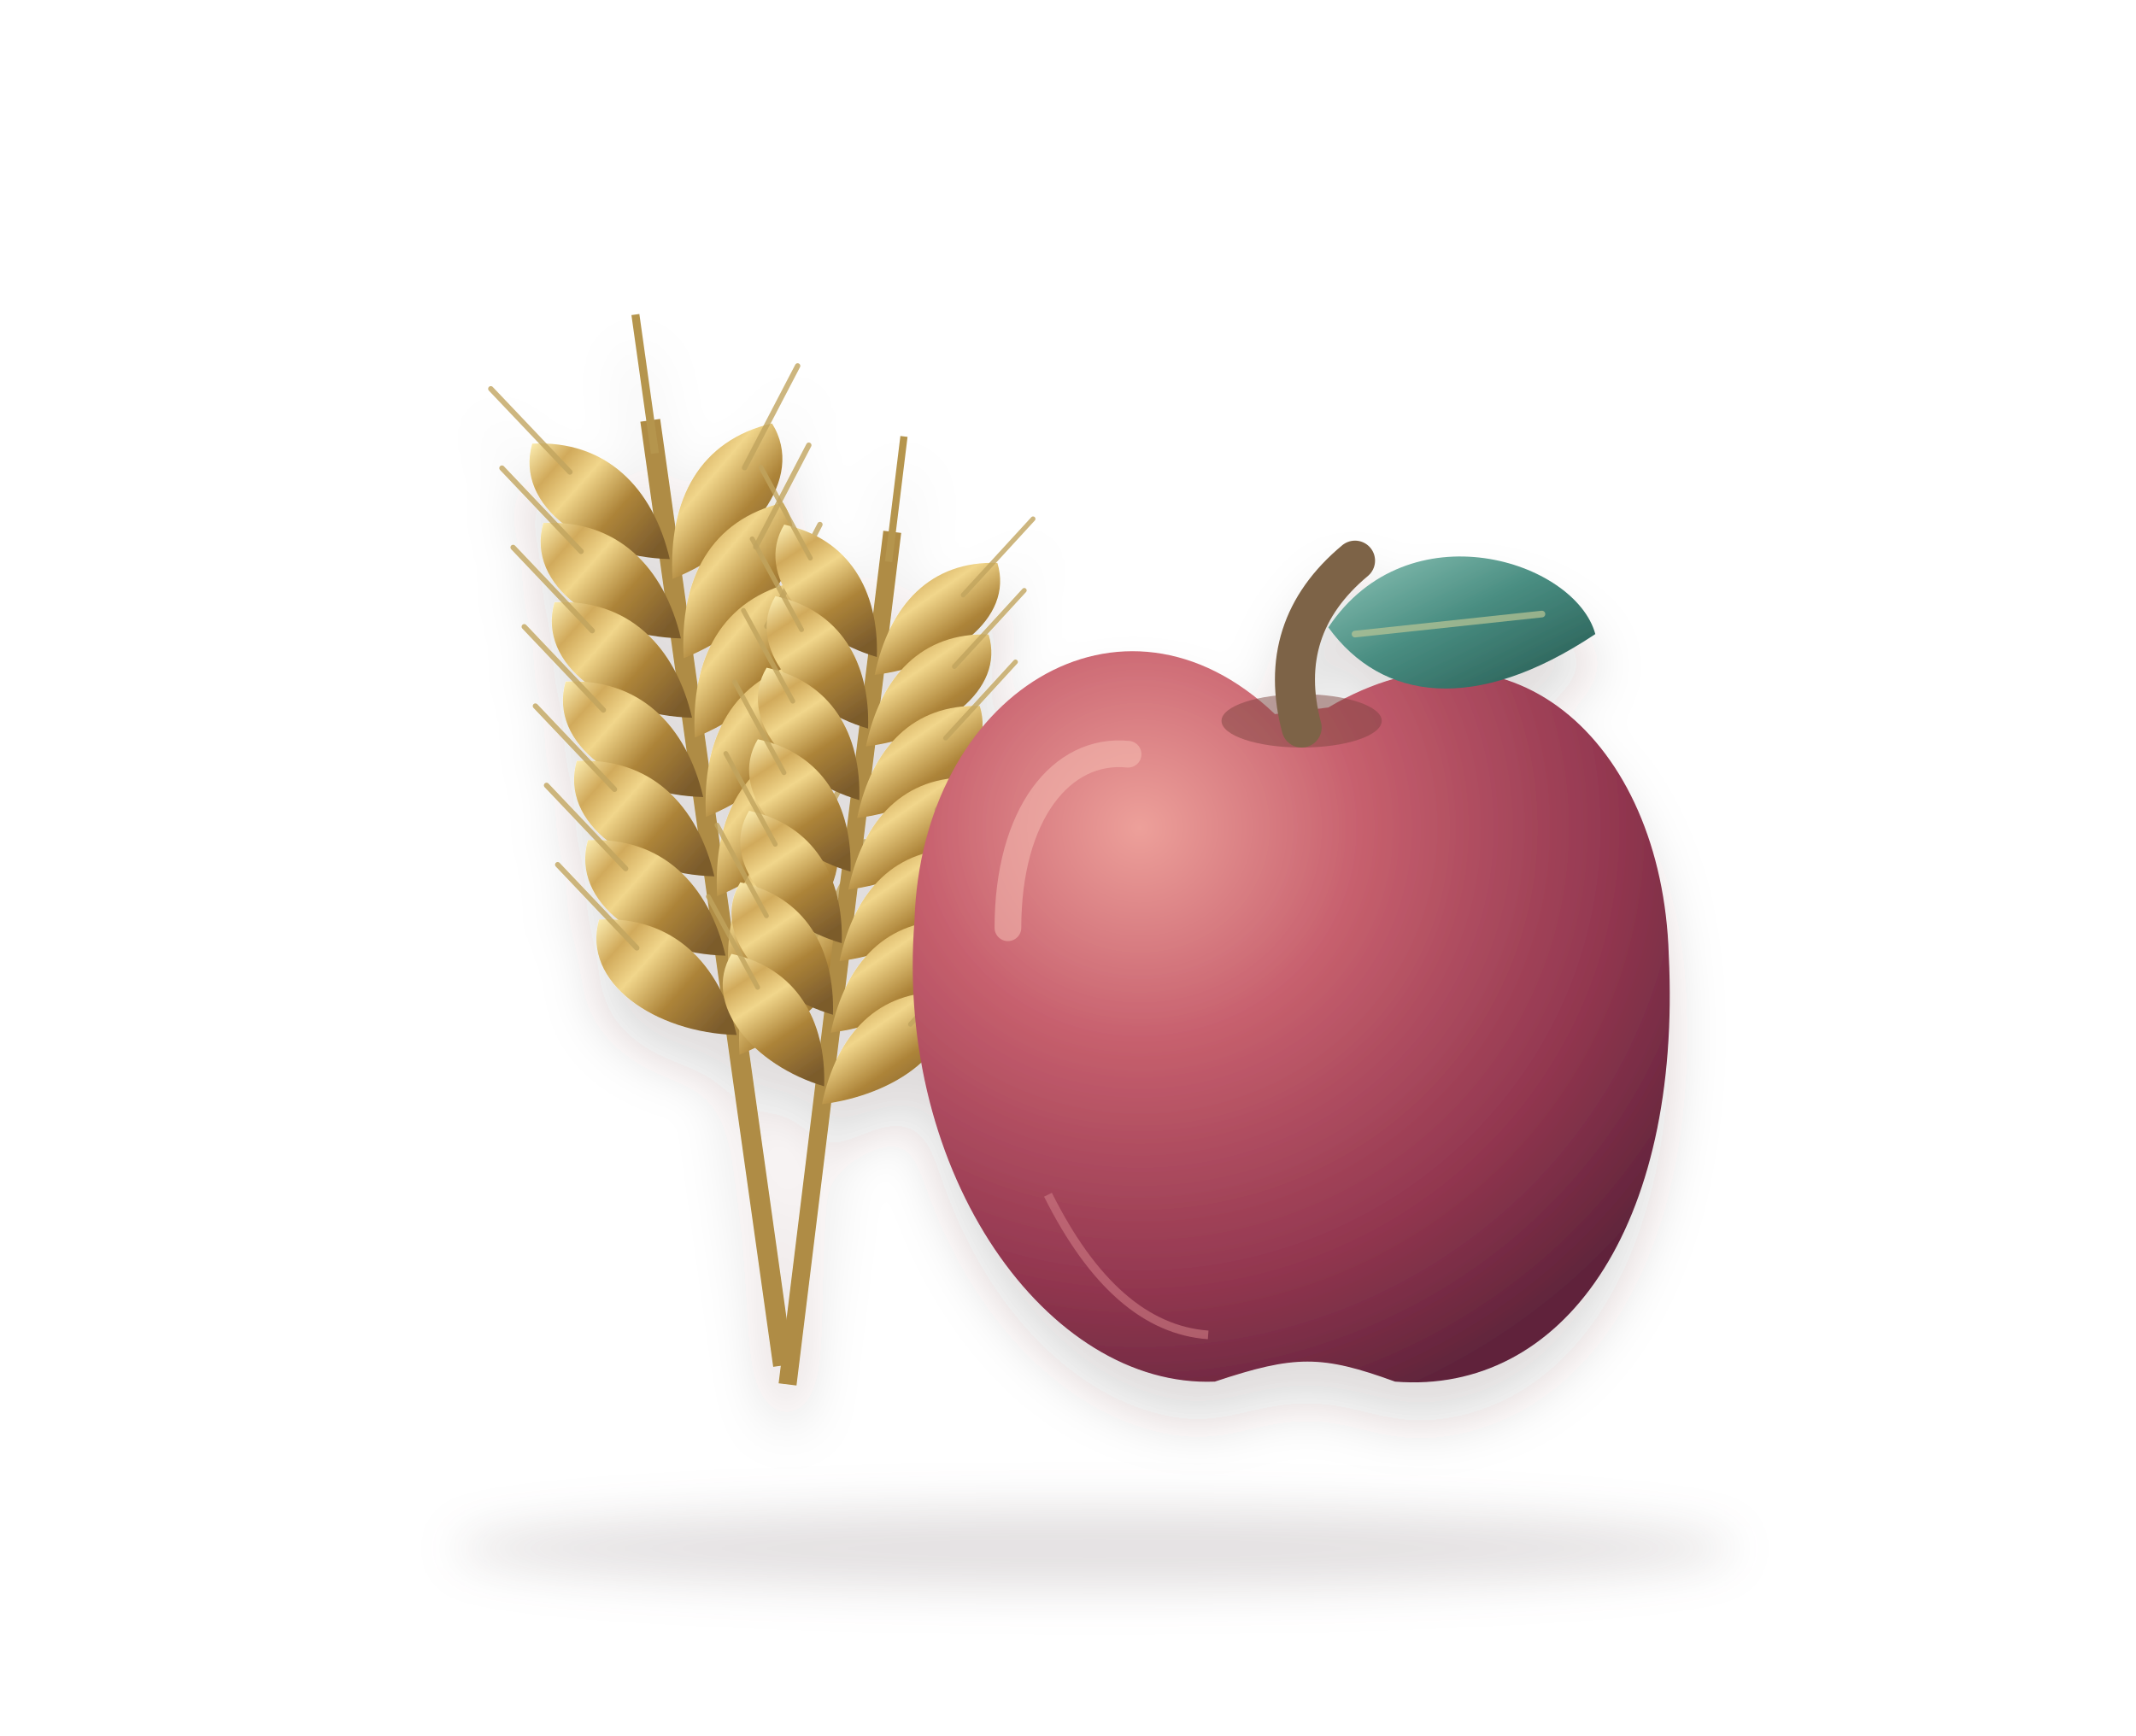
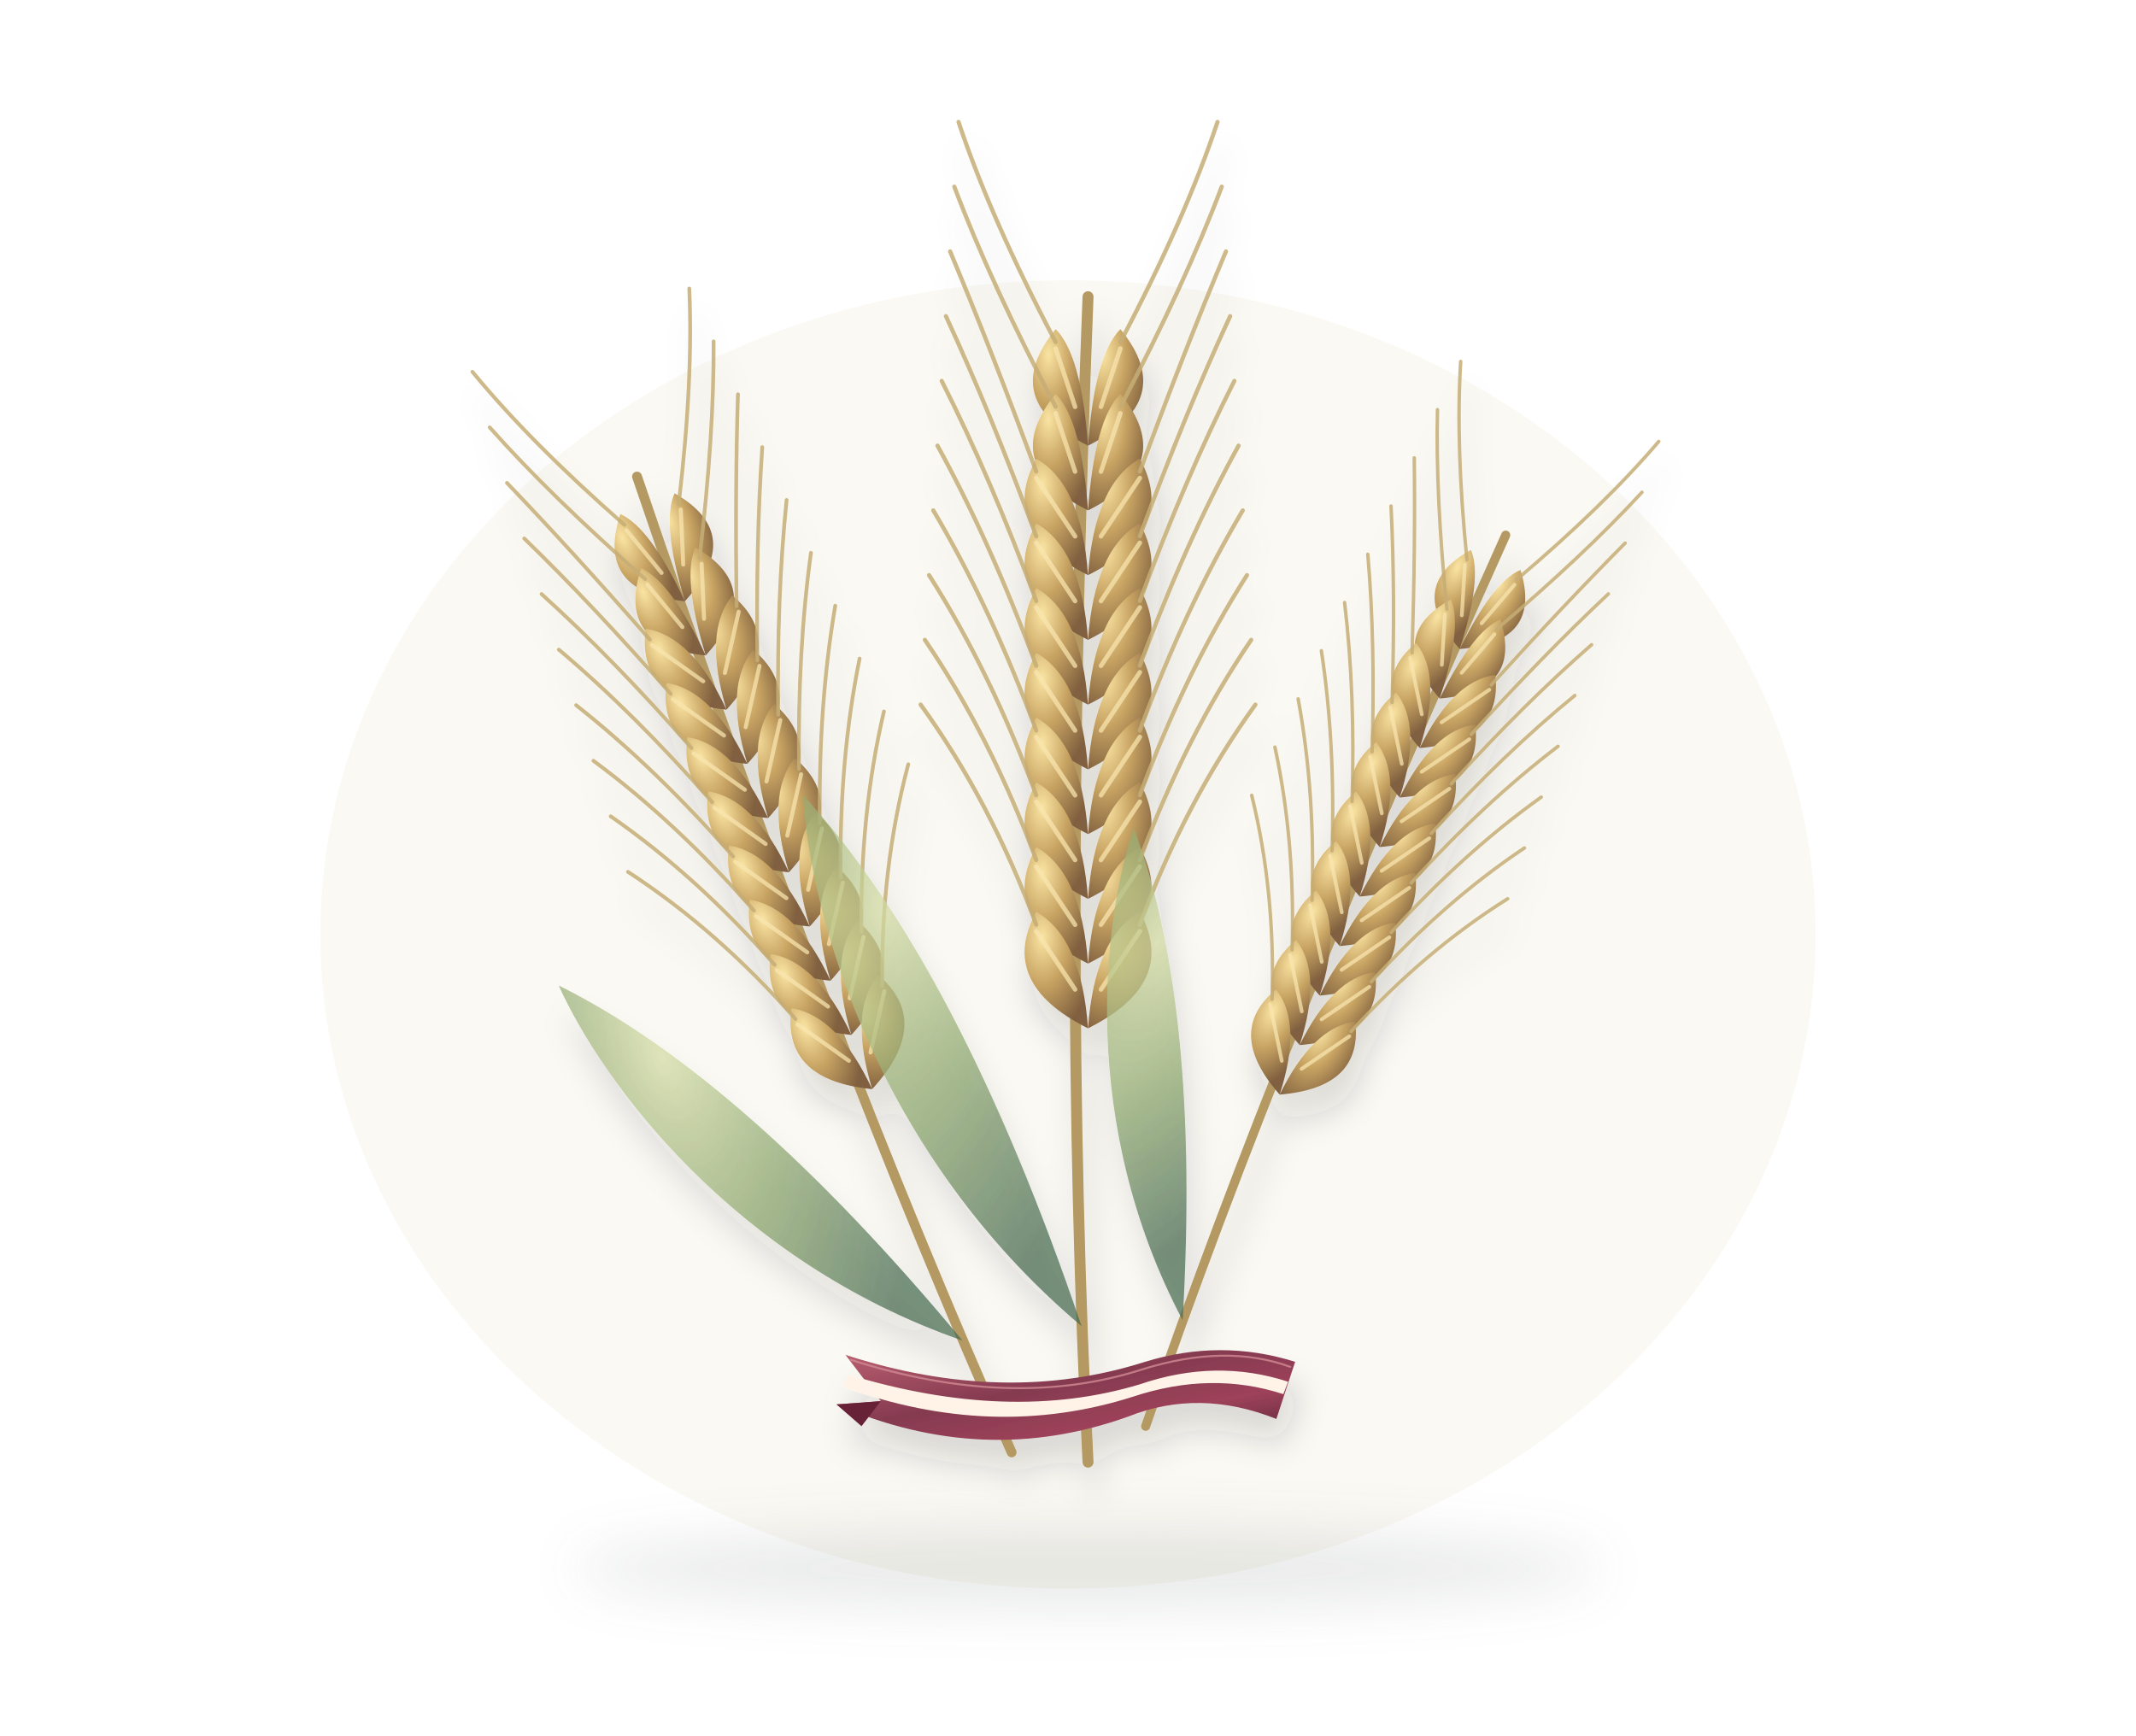
<svg xmlns="http://www.w3.org/2000/svg" viewBox="0 0 320 260" role="img" aria-labelledby="kv-month-8-title kv-month-8-description">
  <defs>
    <linearGradient id="kv-month-8-paper" x1="0" y1="0" x2=".85" y2="1">
      <stop stop-color="#fffaf0" />
      <stop offset=".57" stop-color="#eee5d4" />
      <stop offset="1" stop-color="#b7ae9c" />
    </linearGradient>
    <linearGradient id="kv-month-8-wine" x1="0" y1="0" x2=".95" y2="1">
      <stop stop-color="#bf6a83" />
      <stop offset=".4" stop-color="#973f5a" />
      <stop offset="1" stop-color="#5d2036" />
    </linearGradient>
    <linearGradient id="kv-month-8-teal" x1="0" y1="0" x2="1" y2="1">
      <stop stop-color="#8ec5b8" />
      <stop offset=".48" stop-color="#488c80" />
      <stop offset="1" stop-color="#24574f" />
    </linearGradient>
    <linearGradient id="kv-month-8-gold" x1="0" y1="0" x2=".8" y2="1">
      <stop stop-color="#fff2b7" />
      <stop offset=".22" stop-color="#d1aa5b" />
      <stop offset=".4" stop-color="#f1d68b" />
      <stop offset=".67" stop-color="#ad8439" />
      <stop offset="1" stop-color="#7b5b2c" />
    </linearGradient>
    <linearGradient id="kv-month-8-metal" x1="0" y1="0" x2="1" y2=".9">
      <stop stop-color="#fafdfb" />
      <stop offset=".2" stop-color="#c6d0d0" />
      <stop offset=".43" stop-color="#fbfcf3" />
      <stop offset=".6" stop-color="#9cabae" />
      <stop offset="1" stop-color="#4c636d" />
    </linearGradient>
    <linearGradient id="kv-month-8-ink" x1="0" y1="0" x2=".7" y2="1">
      <stop stop-color="#66747d" />
      <stop offset=".45" stop-color="#35424f" />
      <stop offset="1" stop-color="#17242f" />
    </linearGradient>
    <radialGradient id="kv-month-8-glass" cx="30%" cy="20%" r="85%">
      <stop stop-color="#fff" stop-opacity=".9" />
      <stop offset=".5" stop-color="#eaf5ed" stop-opacity=".3" />
      <stop offset="1" stop-color="#86a3ae" stop-opacity=".55" />
    </radialGradient>
    <filter id="kv-month-8-shadow" x="-35%" y="-35%" width="180%" height="190%">
      <feDropShadow dx="0" dy="6" stdDeviation="4" flood-color="#35262d" flood-opacity=".17" />
    </filter>
    <filter id="kv-month-8-soft" x="-50%" y="-100%" width="200%" height="300%">
      <feGaussianBlur stdDeviation="3.5" />
    </filter>
  </defs>
  <defs>
-     <radialGradient id="kv-month-8-apple" cx="30%" cy="24%" r="85%">
-       <stop stop-color="#eda09a" />
-       <stop offset=".35" stop-color="#c65f6d" />
-       <stop offset=".75" stop-color="#91364f" />
-       <stop offset="1" stop-color="#60243b" />
-     </radialGradient>
+     <radialGradient id="kv-month-8-m-green" cx="28%" cy="22%" r="85%">
+       <stop stop-color="#b1c6a0" />
+       <stop offset=".47" stop-color="#62866b" />
+       <stop offset="1" stop-color="#244c43" />
+     </radialGradient>
+     <radialGradient id="kv-month-8-m-leaf" cx="28%" cy="22%" r="85%">
+       <stop stop-color="#d4dca3" />
+       <stop offset=".47" stop-color="#8ba66c" />
+       <stop offset="1" stop-color="#43674e" />
+     </radialGradient>
+     <radialGradient id="kv-month-8-m-ice" cx="28%" cy="22%" r="85%">
+       <stop stop-color="#ffffff" />
+       <stop offset=".47" stop-color="#dbeaf0" />
+       <stop offset="1" stop-color="#8aafb9" />
+     </radialGradient>
+     <radialGradient id="kv-month-8-m-petal" cx="28%" cy="22%" r="85%">
+       <stop stop-color="#ffffff" />
+       <stop offset=".47" stop-color="#f4f3e7" />
+       <stop offset="1" stop-color="#c2d0c0" />
+     </radialGradient>
+     <radialGradient id="kv-month-8-m-wood" cx="28%" cy="22%" r="85%">
+       <stop stop-color="#dfb47d" />
+       <stop offset=".47" stop-color="#956b43" />
+       <stop offset="1" stop-color="#523a2d" />
+     </radialGradient>
+     <radialGradient id="kv-month-8-m-woodDark" cx="28%" cy="22%" r="85%">
+       <stop stop-color="#c49866" />
+       <stop offset=".47" stop-color="#7e583b" />
+       <stop offset="1" stop-color="#422e26" />
+     </radialGradient>
+     <radialGradient id="kv-month-8-m-purple" cx="28%" cy="22%" r="85%">
+       <stop stop-color="#e4d8e7" />
+       <stop offset=".47" stop-color="#ad8bb8" />
+       <stop offset="1" stop-color="#6a4f7e" />
+     </radialGradient>
+     <radialGradient id="kv-month-8-m-berry" cx="28%" cy="22%" r="85%">
+       <stop stop-color="#f7a3a0" />
+       <stop offset=".47" stop-color="#b13a51" />
+       <stop offset="1" stop-color="#67283b" />
+     </radialGradient>
+     <radialGradient id="kv-month-8-m-apple" cx="28%" cy="22%" r="85%">
+       <stop stop-color="#f0b89d" />
+       <stop offset=".47" stop-color="#b95855" />
+       <stop offset="1" stop-color="#762e43" />
+     </radialGradient>
+     <radialGradient id="kv-month-8-m-gold" cx="28%" cy="22%" r="85%">
+       <stop stop-color="#fae4a3" />
+       <stop offset=".47" stop-color="#c8a463" />
+       <stop offset="1" stop-color="#80603f" />
+     </radialGradient>
+     <radialGradient id="kv-month-8-m-copper" cx="28%" cy="22%" r="85%">
+       <stop stop-color="#efbf82" />
+       <stop offset=".47" stop-color="#ce8251" />
+       <stop offset="1" stop-color="#854b3c" />
+     </radialGradient>
+     <radialGradient id="kv-month-8-m-amber" cx="28%" cy="22%" r="85%">
+       <stop stop-color="#fff1bb" />
+       <stop offset=".47" stop-color="#dfb256" />
+       <stop offset="1" stop-color="#a16c31" />
+     </radialGradient>
+     <radialGradient id="kv-month-8-m-wax" cx="28%" cy="22%" r="85%">
+       <stop stop-color="#fffdf0" />
+       <stop offset=".47" stop-color="#ece4cd" />
+       <stop offset="1" stop-color="#c6bc9f" />
+     </radialGradient>
+     <radialGradient id="kv-month-8-m-pearl" cx="28%" cy="22%" r="85%">
+       <stop stop-color="#ffffff" />
+       <stop offset=".47" stop-color="#ede6dc" />
+       <stop offset="1" stop-color="#b1aaa3" />
+     </radialGradient>
+     <linearGradient id="kv-month-8-m-glass" x1="0" x2="1">
+       <stop stop-color="#d9e4df" stop-opacity=".8" />
+       <stop offset=".12" stop-color="#fff" stop-opacity=".72" />
+       <stop offset=".4" stop-color="#e3ebe3" stop-opacity=".1" />
+       <stop offset=".82" stop-color="#baccc6" stop-opacity=".38" />
+       <stop offset="1" stop-color="#718e88" stop-opacity=".48" />
+     </linearGradient>
+     <linearGradient id="kv-month-8-m-ribbon" x1="0" y1="0" x2="1" y2="1">
+       <stop stop-color="#b95f70" />
+       <stop offset=".43" stop-color="#853a50" />
+       <stop offset=".72" stop-color="#9d425a" />
+       <stop offset="1" stop-color="#60283d" />
+     </linearGradient>
+     <radialGradient id="kv-month-8-m-flame" cx="40%" cy="70%">
+       <stop stop-color="#fffce2" />
+       <stop offset=".42" stop-color="#ffe1a2" />
+       <stop offset=".8" stop-color="#e6ab5c" />
+       <stop offset="1" stop-color="#c47c48" />
+     </radialGradient>
+     <filter id="kv-month-8-m-shadow" x="-40%" y="-40%" width="180%" height="195%">
+       <feDropShadow dx="1" dy="4" stdDeviation="2.4" flood-color="#2b3330" flood-opacity=".16" />
+     </filter>
+     <filter id="kv-month-8-m-blur" x="-50%" y="-150%" width="200%" height="400%">
+       <feGaussianBlur stdDeviation="4" />
+     </filter>
  </defs>
-   <ellipse cx="164" cy="232" rx="96" ry="6" fill="#473039" opacity=".15" filter="url(#kv-month-8-soft)" />
-   <g filter="url(#kv-month-8-shadow)">
-     <g transform="translate(97 60) rotate(-8) scale(1)">
-       <path d="M0 3V146" stroke="#af8c45" stroke-width="3" />
-       <path d="M0 24C-12 22-22 13-18 4-7 5-1 13 0 24Z" fill="url(#kv-month-8-gold)" />
-       <path d="M0 27C12 24 22 15 18 6 7 7 1 15 0 27Z" fill="url(#kv-month-8-gold)" />
-       <path d="M-13 9-23 -5M13 12 23 -2" fill="none" stroke="#c1a45e" stroke-width="0.8" stroke-linecap="round" stroke-linejoin="round" opacity="0.8" />
-       <path d="M0 36C-12 34-22 25-18 16-7 17-1 25 0 36Z" fill="url(#kv-month-8-gold)" />
-       <path d="M0 39C12 36 22 27 18 18 7 19 1 27 0 39Z" fill="url(#kv-month-8-gold)" />
-       <path d="M-13 21-23 7M13 24 23 10" fill="none" stroke="#c1a45e" stroke-width="0.8" stroke-linecap="round" stroke-linejoin="round" opacity="0.8" />
-       <path d="M0 48C-12 46-22 37-18 28-7 29-1 37 0 48Z" fill="url(#kv-month-8-gold)" />
-       <path d="M0 51C12 48 22 39 18 30 7 31 1 39 0 51Z" fill="url(#kv-month-8-gold)" />
-       <path d="M-13 33-23 19M13 36 23 22" fill="none" stroke="#c1a45e" stroke-width="0.8" stroke-linecap="round" stroke-linejoin="round" opacity="0.8" />
-       <path d="M0 60C-12 58-22 49-18 40-7 41-1 49 0 60Z" fill="url(#kv-month-8-gold)" />
-       <path d="M0 63C12 60 22 51 18 42 7 43 1 51 0 63Z" fill="url(#kv-month-8-gold)" />
-       <path d="M-13 45-23 31M13 48 23 34" fill="none" stroke="#c1a45e" stroke-width="0.8" stroke-linecap="round" stroke-linejoin="round" opacity="0.8" />
-       <path d="M0 72C-12 70-22 61-18 52-7 53-1 61 0 72Z" fill="url(#kv-month-8-gold)" />
-       <path d="M0 75C12 72 22 63 18 54 7 55 1 63 0 75Z" fill="url(#kv-month-8-gold)" />
-       <path d="M-13 57-23 43M13 60 23 46" fill="none" stroke="#c1a45e" stroke-width="0.8" stroke-linecap="round" stroke-linejoin="round" opacity="0.8" />
-       <path d="M0 84C-12 82-22 73-18 64-7 65-1 73 0 84Z" fill="url(#kv-month-8-gold)" />
-       <path d="M0 87C12 84 22 75 18 66 7 67 1 75 0 87Z" fill="url(#kv-month-8-gold)" />
-       <path d="M-13 69-23 55M13 72 23 58" fill="none" stroke="#c1a45e" stroke-width="0.8" stroke-linecap="round" stroke-linejoin="round" opacity="0.8" />
-       <path d="M0 96C-12 94-22 85-18 76-7 77-1 85 0 96Z" fill="url(#kv-month-8-gold)" />
-       <path d="M0 99C12 96 22 87 18 78 7 79 1 87 0 99Z" fill="url(#kv-month-8-gold)" />
-       <path d="M-13 81-23 67M13 84 23 70" fill="none" stroke="#c1a45e" stroke-width="0.8" stroke-linecap="round" stroke-linejoin="round" opacity="0.8" />
-       <path d="M0-13V8" stroke="#b5954e" stroke-width="1.2" />
+   <ellipse cx="160" cy="140" rx="112" ry="98" fill="#f6f2e7" opacity=".46" />
+   <ellipse cx="163" cy="235" rx="77" ry="6" fill="#445049" opacity=".12" filter="url(#kv-month-8-m-blur)" />
+   <g data-month-composition="2027-8" filter="url(#kv-month-8-m-shadow)">
+     <g transform="translate(121 138) rotate(-21) scale(0.87)">
+       <path d="M0 98Q-4 20 0-82" fill="none" stroke="#b49a62" stroke-width="1.7" opacity="1" stroke-linecap="round" stroke-linejoin="round" />
+       <path d="M0 -59Q-14 -66 -5 -77Q-1 -73 0 -59Z" fill="url(#kv-month-8-m-gold)" />
+       <path d="M-5 -75Q-15 -94 -20 -109" fill="none" stroke="#c5ad75" stroke-width="0.65" opacity="0.85" stroke-linecap="round" stroke-linejoin="round" />
+       <path d="M-2 -65 -5 -74" fill="none" stroke="#f9e6b0" stroke-width="0.7" opacity="0.72" stroke-linecap="round" stroke-linejoin="round" />
+       <path d="M0 -59Q14 -66 5 -77Q1 -73 0 -59Z" fill="url(#kv-month-8-m-gold)" />
+       <path d="M5 -75Q15 -94 20 -109" fill="none" stroke="#c5ad75" stroke-width="0.65" opacity="0.85" stroke-linecap="round" stroke-linejoin="round" />
+       <path d="M2 -65 5 -74" fill="none" stroke="#f9e6b0" stroke-width="0.7" opacity="0.72" stroke-linecap="round" stroke-linejoin="round" />
+       <path d="M0 -49Q-14 -56 -5 -67Q-1 -63 0 -49Z" fill="url(#kv-month-8-m-gold)" />
+       <path d="M-5 -65Q-15 -84 -20.65 -99" fill="none" stroke="#c5ad75" stroke-width="0.65" opacity="0.85" stroke-linecap="round" stroke-linejoin="round" />
+       <path d="M-2 -55 -5 -64" fill="none" stroke="#f9e6b0" stroke-width="0.7" opacity="0.72" stroke-linecap="round" stroke-linejoin="round" />
+       <path d="M0 -49Q14 -56 5 -67Q1 -63 0 -49Z" fill="url(#kv-month-8-m-gold)" />
+       <path d="M5 -65Q15 -84 20.65 -99" fill="none" stroke="#c5ad75" stroke-width="0.65" opacity="0.85" stroke-linecap="round" stroke-linejoin="round" />
+       <path d="M2 -55 5 -64" fill="none" stroke="#f9e6b0" stroke-width="0.7" opacity="0.72" stroke-linecap="round" stroke-linejoin="round" />
+       <path d="M0 -39Q-14 -46 -8 -57Q-1 -53 0 -39Z" fill="url(#kv-month-8-m-gold)" />
+       <path d="M-8 -55Q-15 -74 -21.3 -89" fill="none" stroke="#c5ad75" stroke-width="0.65" opacity="0.85" stroke-linecap="round" stroke-linejoin="round" />
+       <path d="M-2 -45 -8 -54" fill="none" stroke="#f9e6b0" stroke-width="0.7" opacity="0.72" stroke-linecap="round" stroke-linejoin="round" />
+       <path d="M0 -39Q14 -46 8 -57Q1 -53 0 -39Z" fill="url(#kv-month-8-m-gold)" />
+       <path d="M8 -55Q15 -74 21.3 -89" fill="none" stroke="#c5ad75" stroke-width="0.65" opacity="0.85" stroke-linecap="round" stroke-linejoin="round" />
+       <path d="M2 -45 8 -54" fill="none" stroke="#f9e6b0" stroke-width="0.7" opacity="0.72" stroke-linecap="round" stroke-linejoin="round" />
+       <path d="M0 -29Q-14 -36 -8 -47Q-1 -43 0 -29Z" fill="url(#kv-month-8-m-gold)" />
+       <path d="M-8 -45Q-15 -64 -21.95 -79" fill="none" stroke="#c5ad75" stroke-width="0.65" opacity="0.85" stroke-linecap="round" stroke-linejoin="round" />
+       <path d="M-2 -35 -8 -44" fill="none" stroke="#f9e6b0" stroke-width="0.7" opacity="0.72" stroke-linecap="round" stroke-linejoin="round" />
+       <path d="M0 -29Q14 -36 8 -47Q1 -43 0 -29Z" fill="url(#kv-month-8-m-gold)" />
+       <path d="M8 -45Q15 -64 21.95 -79" fill="none" stroke="#c5ad75" stroke-width="0.65" opacity="0.85" stroke-linecap="round" stroke-linejoin="round" />
+       <path d="M2 -35 8 -44" fill="none" stroke="#f9e6b0" stroke-width="0.7" opacity="0.72" stroke-linecap="round" stroke-linejoin="round" />
+       <path d="M0 -19Q-14 -26 -8 -37Q-1 -33 0 -19Z" fill="url(#kv-month-8-m-gold)" />
+       <path d="M-8 -35Q-15 -54 -22.6 -69" fill="none" stroke="#c5ad75" stroke-width="0.65" opacity="0.85" stroke-linecap="round" stroke-linejoin="round" />
+       <path d="M-2 -25 -8 -34" fill="none" stroke="#f9e6b0" stroke-width="0.7" opacity="0.72" stroke-linecap="round" stroke-linejoin="round" />
+       <path d="M0 -19Q14 -26 8 -37Q1 -33 0 -19Z" fill="url(#kv-month-8-m-gold)" />
+       <path d="M8 -35Q15 -54 22.6 -69" fill="none" stroke="#c5ad75" stroke-width="0.65" opacity="0.85" stroke-linecap="round" stroke-linejoin="round" />
+       <path d="M2 -25 8 -34" fill="none" stroke="#f9e6b0" stroke-width="0.7" opacity="0.72" stroke-linecap="round" stroke-linejoin="round" />
+       <path d="M0 -9Q-14 -16 -8 -27Q-1 -23 0 -9Z" fill="url(#kv-month-8-m-gold)" />
+       <path d="M-8 -25Q-15 -44 -23.25 -59" fill="none" stroke="#c5ad75" stroke-width="0.65" opacity="0.85" stroke-linecap="round" stroke-linejoin="round" />
+       <path d="M-2 -15 -8 -24" fill="none" stroke="#f9e6b0" stroke-width="0.7" opacity="0.72" stroke-linecap="round" stroke-linejoin="round" />
+       <path d="M0 -9Q14 -16 8 -27Q1 -23 0 -9Z" fill="url(#kv-month-8-m-gold)" />
+       <path d="M8 -25Q15 -44 23.25 -59" fill="none" stroke="#c5ad75" stroke-width="0.65" opacity="0.85" stroke-linecap="round" stroke-linejoin="round" />
+       <path d="M2 -15 8 -24" fill="none" stroke="#f9e6b0" stroke-width="0.7" opacity="0.72" stroke-linecap="round" stroke-linejoin="round" />
+       <path d="M0 1Q-14 -6 -8 -17Q-1 -13 0 1Z" fill="url(#kv-month-8-m-gold)" />
+       <path d="M-8 -15Q-15 -34 -23.9 -49" fill="none" stroke="#c5ad75" stroke-width="0.65" opacity="0.85" stroke-linecap="round" stroke-linejoin="round" />
+       <path d="M-2 -5 -8 -14" fill="none" stroke="#f9e6b0" stroke-width="0.7" opacity="0.72" stroke-linecap="round" stroke-linejoin="round" />
+       <path d="M0 1Q14 -6 8 -17Q1 -13 0 1Z" fill="url(#kv-month-8-m-gold)" />
+       <path d="M8 -15Q15 -34 23.9 -49" fill="none" stroke="#c5ad75" stroke-width="0.65" opacity="0.85" stroke-linecap="round" stroke-linejoin="round" />
+       <path d="M2 -5 8 -14" fill="none" stroke="#f9e6b0" stroke-width="0.7" opacity="0.72" stroke-linecap="round" stroke-linejoin="round" />
+       <path d="M0 11Q-14 4 -8 -7Q-1 -3 0 11Z" fill="url(#kv-month-8-m-gold)" />
+       <path d="M-8 -5Q-15 -24 -24.55 -39" fill="none" stroke="#c5ad75" stroke-width="0.65" opacity="0.85" stroke-linecap="round" stroke-linejoin="round" />
+       <path d="M-2 5 -8 -4" fill="none" stroke="#f9e6b0" stroke-width="0.7" opacity="0.72" stroke-linecap="round" stroke-linejoin="round" />
+       <path d="M0 11Q14 4 8 -7Q1 -3 0 11Z" fill="url(#kv-month-8-m-gold)" />
+       <path d="M8 -5Q15 -24 24.55 -39" fill="none" stroke="#c5ad75" stroke-width="0.65" opacity="0.85" stroke-linecap="round" stroke-linejoin="round" />
+       <path d="M2 5 8 -4" fill="none" stroke="#f9e6b0" stroke-width="0.7" opacity="0.72" stroke-linecap="round" stroke-linejoin="round" />
+       <path d="M0 21Q-14 14 -8 3Q-1 7 0 21Z" fill="url(#kv-month-8-m-gold)" />
+       <path d="M-8 5Q-15 -14 -25.2 -29" fill="none" stroke="#c5ad75" stroke-width="0.65" opacity="0.85" stroke-linecap="round" stroke-linejoin="round" />
+       <path d="M-2 15 -8 6" fill="none" stroke="#f9e6b0" stroke-width="0.7" opacity="0.72" stroke-linecap="round" stroke-linejoin="round" />
+       <path d="M0 21Q14 14 8 3Q1 7 0 21Z" fill="url(#kv-month-8-m-gold)" />
+       <path d="M8 5Q15 -14 25.2 -29" fill="none" stroke="#c5ad75" stroke-width="0.65" opacity="0.85" stroke-linecap="round" stroke-linejoin="round" />
+       <path d="M2 15 8 6" fill="none" stroke="#f9e6b0" stroke-width="0.7" opacity="0.72" stroke-linecap="round" stroke-linejoin="round" />
+       <path d="M0 31Q-14 24 -8 13Q-1 17 0 31Z" fill="url(#kv-month-8-m-gold)" />
+       <path d="M-8 15Q-15 -4 -25.85 -19" fill="none" stroke="#c5ad75" stroke-width="0.65" opacity="0.85" stroke-linecap="round" stroke-linejoin="round" />
+       <path d="M-2 25 -8 16" fill="none" stroke="#f9e6b0" stroke-width="0.7" opacity="0.72" stroke-linecap="round" stroke-linejoin="round" />
+       <path d="M0 31Q14 24 8 13Q1 17 0 31Z" fill="url(#kv-month-8-m-gold)" />
+       <path d="M8 15Q15 -4 25.85 -19" fill="none" stroke="#c5ad75" stroke-width="0.65" opacity="0.85" stroke-linecap="round" stroke-linejoin="round" />
+       <path d="M2 25 8 16" fill="none" stroke="#f9e6b0" stroke-width="0.7" opacity="0.72" stroke-linecap="round" stroke-linejoin="round" />
+       <path d="M-1 77C-33 50-43 13-44-5Q-20 21-1 77Z" fill="url(#kv-month-8-m-leaf)" opacity=".7" />
    </g>
-     <g transform="translate(134 77) rotate(7) scale(0.9)">
-       <path d="M0 3V146" stroke="#af8c45" stroke-width="3" />
-       <path d="M0 24C-12 22-22 13-18 4-7 5-1 13 0 24Z" fill="url(#kv-month-8-gold)" />
-       <path d="M0 27C12 24 22 15 18 6 7 7 1 15 0 27Z" fill="url(#kv-month-8-gold)" />
-       <path d="M-13 9-23 -5M13 12 23 -2" fill="none" stroke="#c1a45e" stroke-width="0.8" stroke-linecap="round" stroke-linejoin="round" opacity="0.8" />
-       <path d="M0 36C-12 34-22 25-18 16-7 17-1 25 0 36Z" fill="url(#kv-month-8-gold)" />
-       <path d="M0 39C12 36 22 27 18 18 7 19 1 27 0 39Z" fill="url(#kv-month-8-gold)" />
-       <path d="M-13 21-23 7M13 24 23 10" fill="none" stroke="#c1a45e" stroke-width="0.8" stroke-linecap="round" stroke-linejoin="round" opacity="0.8" />
-       <path d="M0 48C-12 46-22 37-18 28-7 29-1 37 0 48Z" fill="url(#kv-month-8-gold)" />
-       <path d="M0 51C12 48 22 39 18 30 7 31 1 39 0 51Z" fill="url(#kv-month-8-gold)" />
-       <path d="M-13 33-23 19M13 36 23 22" fill="none" stroke="#c1a45e" stroke-width="0.8" stroke-linecap="round" stroke-linejoin="round" opacity="0.8" />
-       <path d="M0 60C-12 58-22 49-18 40-7 41-1 49 0 60Z" fill="url(#kv-month-8-gold)" />
-       <path d="M0 63C12 60 22 51 18 42 7 43 1 51 0 63Z" fill="url(#kv-month-8-gold)" />
-       <path d="M-13 45-23 31M13 48 23 34" fill="none" stroke="#c1a45e" stroke-width="0.8" stroke-linecap="round" stroke-linejoin="round" opacity="0.8" />
-       <path d="M0 72C-12 70-22 61-18 52-7 53-1 61 0 72Z" fill="url(#kv-month-8-gold)" />
-       <path d="M0 75C12 72 22 63 18 54 7 55 1 63 0 75Z" fill="url(#kv-month-8-gold)" />
-       <path d="M-13 57-23 43M13 60 23 46" fill="none" stroke="#c1a45e" stroke-width="0.8" stroke-linecap="round" stroke-linejoin="round" opacity="0.8" />
-       <path d="M0 84C-12 82-22 73-18 64-7 65-1 73 0 84Z" fill="url(#kv-month-8-gold)" />
-       <path d="M0 87C12 84 22 75 18 66 7 67 1 75 0 87Z" fill="url(#kv-month-8-gold)" />
-       <path d="M-13 69-23 55M13 72 23 58" fill="none" stroke="#c1a45e" stroke-width="0.8" stroke-linecap="round" stroke-linejoin="round" opacity="0.8" />
-       <path d="M0 96C-12 94-22 85-18 76-7 77-1 85 0 96Z" fill="url(#kv-month-8-gold)" />
-       <path d="M0 99C12 96 22 87 18 78 7 79 1 87 0 99Z" fill="url(#kv-month-8-gold)" />
-       <path d="M-13 81-23 67M13 84 23 70" fill="none" stroke="#c1a45e" stroke-width="0.8" stroke-linecap="round" stroke-linejoin="round" opacity="0.8" />
-       <path d="M0-13V8" stroke="#b5954e" stroke-width="1.2" />
+     <g transform="translate(163 124) rotate(0) scale(0.97)">
+       <path d="M0 98Q-4 20 0-82" fill="none" stroke="#b49a62" stroke-width="1.7" opacity="1" stroke-linecap="round" stroke-linejoin="round" />
+       <path d="M0 -59Q-14 -66 -5 -77Q-1 -73 0 -59Z" fill="url(#kv-month-8-m-gold)" />
+       <path d="M-5 -75Q-15 -94 -20 -109" fill="none" stroke="#c5ad75" stroke-width="0.65" opacity="0.85" stroke-linecap="round" stroke-linejoin="round" />
+       <path d="M-2 -65 -5 -74" fill="none" stroke="#f9e6b0" stroke-width="0.7" opacity="0.72" stroke-linecap="round" stroke-linejoin="round" />
+       <path d="M0 -59Q14 -66 5 -77Q1 -73 0 -59Z" fill="url(#kv-month-8-m-gold)" />
+       <path d="M5 -75Q15 -94 20 -109" fill="none" stroke="#c5ad75" stroke-width="0.65" opacity="0.85" stroke-linecap="round" stroke-linejoin="round" />
+       <path d="M2 -65 5 -74" fill="none" stroke="#f9e6b0" stroke-width="0.7" opacity="0.72" stroke-linecap="round" stroke-linejoin="round" />
+       <path d="M0 -49Q-14 -56 -5 -67Q-1 -63 0 -49Z" fill="url(#kv-month-8-m-gold)" />
+       <path d="M-5 -65Q-15 -84 -20.65 -99" fill="none" stroke="#c5ad75" stroke-width="0.65" opacity="0.85" stroke-linecap="round" stroke-linejoin="round" />
+       <path d="M-2 -55 -5 -64" fill="none" stroke="#f9e6b0" stroke-width="0.7" opacity="0.72" stroke-linecap="round" stroke-linejoin="round" />
+       <path d="M0 -49Q14 -56 5 -67Q1 -63 0 -49Z" fill="url(#kv-month-8-m-gold)" />
+       <path d="M5 -65Q15 -84 20.65 -99" fill="none" stroke="#c5ad75" stroke-width="0.65" opacity="0.85" stroke-linecap="round" stroke-linejoin="round" />
+       <path d="M2 -55 5 -64" fill="none" stroke="#f9e6b0" stroke-width="0.7" opacity="0.72" stroke-linecap="round" stroke-linejoin="round" />
+       <path d="M0 -39Q-14 -46 -8 -57Q-1 -53 0 -39Z" fill="url(#kv-month-8-m-gold)" />
+       <path d="M-8 -55Q-15 -74 -21.3 -89" fill="none" stroke="#c5ad75" stroke-width="0.65" opacity="0.85" stroke-linecap="round" stroke-linejoin="round" />
+       <path d="M-2 -45 -8 -54" fill="none" stroke="#f9e6b0" stroke-width="0.7" opacity="0.72" stroke-linecap="round" stroke-linejoin="round" />
+       <path d="M0 -39Q14 -46 8 -57Q1 -53 0 -39Z" fill="url(#kv-month-8-m-gold)" />
+       <path d="M8 -55Q15 -74 21.3 -89" fill="none" stroke="#c5ad75" stroke-width="0.65" opacity="0.85" stroke-linecap="round" stroke-linejoin="round" />
+       <path d="M2 -45 8 -54" fill="none" stroke="#f9e6b0" stroke-width="0.7" opacity="0.72" stroke-linecap="round" stroke-linejoin="round" />
+       <path d="M0 -29Q-14 -36 -8 -47Q-1 -43 0 -29Z" fill="url(#kv-month-8-m-gold)" />
+       <path d="M-8 -45Q-15 -64 -21.95 -79" fill="none" stroke="#c5ad75" stroke-width="0.65" opacity="0.85" stroke-linecap="round" stroke-linejoin="round" />
+       <path d="M-2 -35 -8 -44" fill="none" stroke="#f9e6b0" stroke-width="0.7" opacity="0.72" stroke-linecap="round" stroke-linejoin="round" />
+       <path d="M0 -29Q14 -36 8 -47Q1 -43 0 -29Z" fill="url(#kv-month-8-m-gold)" />
+       <path d="M8 -45Q15 -64 21.95 -79" fill="none" stroke="#c5ad75" stroke-width="0.65" opacity="0.85" stroke-linecap="round" stroke-linejoin="round" />
+       <path d="M2 -35 8 -44" fill="none" stroke="#f9e6b0" stroke-width="0.7" opacity="0.72" stroke-linecap="round" stroke-linejoin="round" />
+       <path d="M0 -19Q-14 -26 -8 -37Q-1 -33 0 -19Z" fill="url(#kv-month-8-m-gold)" />
+       <path d="M-8 -35Q-15 -54 -22.6 -69" fill="none" stroke="#c5ad75" stroke-width="0.65" opacity="0.85" stroke-linecap="round" stroke-linejoin="round" />
+       <path d="M-2 -25 -8 -34" fill="none" stroke="#f9e6b0" stroke-width="0.7" opacity="0.72" stroke-linecap="round" stroke-linejoin="round" />
+       <path d="M0 -19Q14 -26 8 -37Q1 -33 0 -19Z" fill="url(#kv-month-8-m-gold)" />
+       <path d="M8 -35Q15 -54 22.6 -69" fill="none" stroke="#c5ad75" stroke-width="0.65" opacity="0.85" stroke-linecap="round" stroke-linejoin="round" />
+       <path d="M2 -25 8 -34" fill="none" stroke="#f9e6b0" stroke-width="0.7" opacity="0.72" stroke-linecap="round" stroke-linejoin="round" />
+       <path d="M0 -9Q-14 -16 -8 -27Q-1 -23 0 -9Z" fill="url(#kv-month-8-m-gold)" />
+       <path d="M-8 -25Q-15 -44 -23.25 -59" fill="none" stroke="#c5ad75" stroke-width="0.65" opacity="0.85" stroke-linecap="round" stroke-linejoin="round" />
+       <path d="M-2 -15 -8 -24" fill="none" stroke="#f9e6b0" stroke-width="0.7" opacity="0.72" stroke-linecap="round" stroke-linejoin="round" />
+       <path d="M0 -9Q14 -16 8 -27Q1 -23 0 -9Z" fill="url(#kv-month-8-m-gold)" />
+       <path d="M8 -25Q15 -44 23.25 -59" fill="none" stroke="#c5ad75" stroke-width="0.65" opacity="0.85" stroke-linecap="round" stroke-linejoin="round" />
+       <path d="M2 -15 8 -24" fill="none" stroke="#f9e6b0" stroke-width="0.7" opacity="0.72" stroke-linecap="round" stroke-linejoin="round" />
+       <path d="M0 1Q-14 -6 -8 -17Q-1 -13 0 1Z" fill="url(#kv-month-8-m-gold)" />
+       <path d="M-8 -15Q-15 -34 -23.9 -49" fill="none" stroke="#c5ad75" stroke-width="0.65" opacity="0.85" stroke-linecap="round" stroke-linejoin="round" />
+       <path d="M-2 -5 -8 -14" fill="none" stroke="#f9e6b0" stroke-width="0.7" opacity="0.72" stroke-linecap="round" stroke-linejoin="round" />
+       <path d="M0 1Q14 -6 8 -17Q1 -13 0 1Z" fill="url(#kv-month-8-m-gold)" />
+       <path d="M8 -15Q15 -34 23.9 -49" fill="none" stroke="#c5ad75" stroke-width="0.65" opacity="0.85" stroke-linecap="round" stroke-linejoin="round" />
+       <path d="M2 -5 8 -14" fill="none" stroke="#f9e6b0" stroke-width="0.7" opacity="0.72" stroke-linecap="round" stroke-linejoin="round" />
+       <path d="M0 11Q-14 4 -8 -7Q-1 -3 0 11Z" fill="url(#kv-month-8-m-gold)" />
+       <path d="M-8 -5Q-15 -24 -24.55 -39" fill="none" stroke="#c5ad75" stroke-width="0.65" opacity="0.85" stroke-linecap="round" stroke-linejoin="round" />
+       <path d="M-2 5 -8 -4" fill="none" stroke="#f9e6b0" stroke-width="0.7" opacity="0.72" stroke-linecap="round" stroke-linejoin="round" />
+       <path d="M0 11Q14 4 8 -7Q1 -3 0 11Z" fill="url(#kv-month-8-m-gold)" />
+       <path d="M8 -5Q15 -24 24.55 -39" fill="none" stroke="#c5ad75" stroke-width="0.65" opacity="0.85" stroke-linecap="round" stroke-linejoin="round" />
+       <path d="M2 5 8 -4" fill="none" stroke="#f9e6b0" stroke-width="0.7" opacity="0.72" stroke-linecap="round" stroke-linejoin="round" />
+       <path d="M0 21Q-14 14 -8 3Q-1 7 0 21Z" fill="url(#kv-month-8-m-gold)" />
+       <path d="M-8 5Q-15 -14 -25.2 -29" fill="none" stroke="#c5ad75" stroke-width="0.65" opacity="0.85" stroke-linecap="round" stroke-linejoin="round" />
+       <path d="M-2 15 -8 6" fill="none" stroke="#f9e6b0" stroke-width="0.7" opacity="0.72" stroke-linecap="round" stroke-linejoin="round" />
+       <path d="M0 21Q14 14 8 3Q1 7 0 21Z" fill="url(#kv-month-8-m-gold)" />
+       <path d="M8 5Q15 -14 25.2 -29" fill="none" stroke="#c5ad75" stroke-width="0.65" opacity="0.85" stroke-linecap="round" stroke-linejoin="round" />
+       <path d="M2 15 8 6" fill="none" stroke="#f9e6b0" stroke-width="0.7" opacity="0.72" stroke-linecap="round" stroke-linejoin="round" />
+       <path d="M0 31Q-14 24 -8 13Q-1 17 0 31Z" fill="url(#kv-month-8-m-gold)" />
+       <path d="M-8 15Q-15 -4 -25.85 -19" fill="none" stroke="#c5ad75" stroke-width="0.65" opacity="0.85" stroke-linecap="round" stroke-linejoin="round" />
+       <path d="M-2 25 -8 16" fill="none" stroke="#f9e6b0" stroke-width="0.7" opacity="0.72" stroke-linecap="round" stroke-linejoin="round" />
+       <path d="M0 31Q14 24 8 13Q1 17 0 31Z" fill="url(#kv-month-8-m-gold)" />
+       <path d="M8 15Q15 -4 25.85 -19" fill="none" stroke="#c5ad75" stroke-width="0.65" opacity="0.85" stroke-linecap="round" stroke-linejoin="round" />
+       <path d="M2 25 8 16" fill="none" stroke="#f9e6b0" stroke-width="0.7" opacity="0.72" stroke-linecap="round" stroke-linejoin="round" />
+       <path d="M-1 77C-33 50-43 13-44-5Q-20 21-1 77Z" fill="url(#kv-month-8-m-leaf)" opacity=".7" />
    </g>
-     <path d="M191 107C168 85 138 104 137 138 134 176 157 208 182 207 194 203 198 203 209 207 234 209 252 184 250 143 249 111 226 90 199 106Z" fill="url(#kv-month-8-apple)" />
-     <ellipse cx="195" cy="108" rx="12" ry="4" fill="#7e4340" opacity=".5" />
-     <path d="M195 109Q191 94 203 84" fill="none" stroke="#7d6346" stroke-width="6" stroke-linecap="round" />
-     <path d="M199 94C211 76 236 84 239 95 221 107 207 105 199 94Z" fill="url(#kv-month-8-teal)" />
-     <path d="M203 95 231 92" fill="none" stroke="#bbc695" stroke-width="1" stroke-linecap="round" stroke-linejoin="round" opacity="0.7" />
-     <path d="M151 139C151 122 159 112 169 113" fill="none" stroke="#f7c2b6" stroke-width="4" stroke-linecap="round" opacity=".5" />
-     <path d="M157 179Q167 199 181 200" fill="none" stroke="#cf7b83" stroke-width="1.3" opacity=".6" />
+     <g transform="translate(201 141) rotate(22) scale(0.8)">
+       <path d="M0 98Q-4 20 0-82" fill="none" stroke="#b49a62" stroke-width="1.7" opacity="1" stroke-linecap="round" stroke-linejoin="round" />
+       <path d="M0 -59Q-14 -66 -5 -77Q-1 -73 0 -59Z" fill="url(#kv-month-8-m-gold)" />
+       <path d="M-5 -75Q-15 -94 -20 -109" fill="none" stroke="#c5ad75" stroke-width="0.65" opacity="0.85" stroke-linecap="round" stroke-linejoin="round" />
+       <path d="M-2 -65 -5 -74" fill="none" stroke="#f9e6b0" stroke-width="0.7" opacity="0.72" stroke-linecap="round" stroke-linejoin="round" />
+       <path d="M0 -59Q14 -66 5 -77Q1 -73 0 -59Z" fill="url(#kv-month-8-m-gold)" />
+       <path d="M5 -75Q15 -94 20 -109" fill="none" stroke="#c5ad75" stroke-width="0.65" opacity="0.85" stroke-linecap="round" stroke-linejoin="round" />
+       <path d="M2 -65 5 -74" fill="none" stroke="#f9e6b0" stroke-width="0.7" opacity="0.72" stroke-linecap="round" stroke-linejoin="round" />
+       <path d="M0 -49Q-14 -56 -5 -67Q-1 -63 0 -49Z" fill="url(#kv-month-8-m-gold)" />
+       <path d="M-5 -65Q-15 -84 -20.65 -99" fill="none" stroke="#c5ad75" stroke-width="0.65" opacity="0.85" stroke-linecap="round" stroke-linejoin="round" />
+       <path d="M-2 -55 -5 -64" fill="none" stroke="#f9e6b0" stroke-width="0.7" opacity="0.72" stroke-linecap="round" stroke-linejoin="round" />
+       <path d="M0 -49Q14 -56 5 -67Q1 -63 0 -49Z" fill="url(#kv-month-8-m-gold)" />
+       <path d="M5 -65Q15 -84 20.65 -99" fill="none" stroke="#c5ad75" stroke-width="0.65" opacity="0.85" stroke-linecap="round" stroke-linejoin="round" />
+       <path d="M2 -55 5 -64" fill="none" stroke="#f9e6b0" stroke-width="0.7" opacity="0.72" stroke-linecap="round" stroke-linejoin="round" />
+       <path d="M0 -39Q-14 -46 -8 -57Q-1 -53 0 -39Z" fill="url(#kv-month-8-m-gold)" />
+       <path d="M-8 -55Q-15 -74 -21.3 -89" fill="none" stroke="#c5ad75" stroke-width="0.65" opacity="0.85" stroke-linecap="round" stroke-linejoin="round" />
+       <path d="M-2 -45 -8 -54" fill="none" stroke="#f9e6b0" stroke-width="0.7" opacity="0.72" stroke-linecap="round" stroke-linejoin="round" />
+       <path d="M0 -39Q14 -46 8 -57Q1 -53 0 -39Z" fill="url(#kv-month-8-m-gold)" />
+       <path d="M8 -55Q15 -74 21.3 -89" fill="none" stroke="#c5ad75" stroke-width="0.65" opacity="0.85" stroke-linecap="round" stroke-linejoin="round" />
+       <path d="M2 -45 8 -54" fill="none" stroke="#f9e6b0" stroke-width="0.7" opacity="0.72" stroke-linecap="round" stroke-linejoin="round" />
+       <path d="M0 -29Q-14 -36 -8 -47Q-1 -43 0 -29Z" fill="url(#kv-month-8-m-gold)" />
+       <path d="M-8 -45Q-15 -64 -21.95 -79" fill="none" stroke="#c5ad75" stroke-width="0.65" opacity="0.85" stroke-linecap="round" stroke-linejoin="round" />
+       <path d="M-2 -35 -8 -44" fill="none" stroke="#f9e6b0" stroke-width="0.7" opacity="0.72" stroke-linecap="round" stroke-linejoin="round" />
+       <path d="M0 -29Q14 -36 8 -47Q1 -43 0 -29Z" fill="url(#kv-month-8-m-gold)" />
+       <path d="M8 -45Q15 -64 21.95 -79" fill="none" stroke="#c5ad75" stroke-width="0.65" opacity="0.85" stroke-linecap="round" stroke-linejoin="round" />
+       <path d="M2 -35 8 -44" fill="none" stroke="#f9e6b0" stroke-width="0.7" opacity="0.72" stroke-linecap="round" stroke-linejoin="round" />
+       <path d="M0 -19Q-14 -26 -8 -37Q-1 -33 0 -19Z" fill="url(#kv-month-8-m-gold)" />
+       <path d="M-8 -35Q-15 -54 -22.6 -69" fill="none" stroke="#c5ad75" stroke-width="0.65" opacity="0.85" stroke-linecap="round" stroke-linejoin="round" />
+       <path d="M-2 -25 -8 -34" fill="none" stroke="#f9e6b0" stroke-width="0.7" opacity="0.72" stroke-linecap="round" stroke-linejoin="round" />
+       <path d="M0 -19Q14 -26 8 -37Q1 -33 0 -19Z" fill="url(#kv-month-8-m-gold)" />
+       <path d="M8 -35Q15 -54 22.6 -69" fill="none" stroke="#c5ad75" stroke-width="0.65" opacity="0.85" stroke-linecap="round" stroke-linejoin="round" />
+       <path d="M2 -25 8 -34" fill="none" stroke="#f9e6b0" stroke-width="0.7" opacity="0.72" stroke-linecap="round" stroke-linejoin="round" />
+       <path d="M0 -9Q-14 -16 -8 -27Q-1 -23 0 -9Z" fill="url(#kv-month-8-m-gold)" />
+       <path d="M-8 -25Q-15 -44 -23.25 -59" fill="none" stroke="#c5ad75" stroke-width="0.65" opacity="0.85" stroke-linecap="round" stroke-linejoin="round" />
+       <path d="M-2 -15 -8 -24" fill="none" stroke="#f9e6b0" stroke-width="0.7" opacity="0.72" stroke-linecap="round" stroke-linejoin="round" />
+       <path d="M0 -9Q14 -16 8 -27Q1 -23 0 -9Z" fill="url(#kv-month-8-m-gold)" />
+       <path d="M8 -25Q15 -44 23.25 -59" fill="none" stroke="#c5ad75" stroke-width="0.65" opacity="0.85" stroke-linecap="round" stroke-linejoin="round" />
+       <path d="M2 -15 8 -24" fill="none" stroke="#f9e6b0" stroke-width="0.7" opacity="0.72" stroke-linecap="round" stroke-linejoin="round" />
+       <path d="M0 1Q-14 -6 -8 -17Q-1 -13 0 1Z" fill="url(#kv-month-8-m-gold)" />
+       <path d="M-8 -15Q-15 -34 -23.9 -49" fill="none" stroke="#c5ad75" stroke-width="0.65" opacity="0.85" stroke-linecap="round" stroke-linejoin="round" />
+       <path d="M-2 -5 -8 -14" fill="none" stroke="#f9e6b0" stroke-width="0.7" opacity="0.72" stroke-linecap="round" stroke-linejoin="round" />
+       <path d="M0 1Q14 -6 8 -17Q1 -13 0 1Z" fill="url(#kv-month-8-m-gold)" />
+       <path d="M8 -15Q15 -34 23.9 -49" fill="none" stroke="#c5ad75" stroke-width="0.65" opacity="0.85" stroke-linecap="round" stroke-linejoin="round" />
+       <path d="M2 -5 8 -14" fill="none" stroke="#f9e6b0" stroke-width="0.7" opacity="0.72" stroke-linecap="round" stroke-linejoin="round" />
+       <path d="M0 11Q-14 4 -8 -7Q-1 -3 0 11Z" fill="url(#kv-month-8-m-gold)" />
+       <path d="M-8 -5Q-15 -24 -24.55 -39" fill="none" stroke="#c5ad75" stroke-width="0.65" opacity="0.85" stroke-linecap="round" stroke-linejoin="round" />
+       <path d="M-2 5 -8 -4" fill="none" stroke="#f9e6b0" stroke-width="0.7" opacity="0.72" stroke-linecap="round" stroke-linejoin="round" />
+       <path d="M0 11Q14 4 8 -7Q1 -3 0 11Z" fill="url(#kv-month-8-m-gold)" />
+       <path d="M8 -5Q15 -24 24.55 -39" fill="none" stroke="#c5ad75" stroke-width="0.65" opacity="0.85" stroke-linecap="round" stroke-linejoin="round" />
+       <path d="M2 5 8 -4" fill="none" stroke="#f9e6b0" stroke-width="0.7" opacity="0.72" stroke-linecap="round" stroke-linejoin="round" />
+       <path d="M0 21Q-14 14 -8 3Q-1 7 0 21Z" fill="url(#kv-month-8-m-gold)" />
+       <path d="M-8 5Q-15 -14 -25.2 -29" fill="none" stroke="#c5ad75" stroke-width="0.65" opacity="0.85" stroke-linecap="round" stroke-linejoin="round" />
+       <path d="M-2 15 -8 6" fill="none" stroke="#f9e6b0" stroke-width="0.7" opacity="0.72" stroke-linecap="round" stroke-linejoin="round" />
+       <path d="M0 21Q14 14 8 3Q1 7 0 21Z" fill="url(#kv-month-8-m-gold)" />
+       <path d="M8 5Q15 -14 25.2 -29" fill="none" stroke="#c5ad75" stroke-width="0.65" opacity="0.85" stroke-linecap="round" stroke-linejoin="round" />
+       <path d="M2 15 8 6" fill="none" stroke="#f9e6b0" stroke-width="0.7" opacity="0.72" stroke-linecap="round" stroke-linejoin="round" />
+       <path d="M0 31Q-14 24 -8 13Q-1 17 0 31Z" fill="url(#kv-month-8-m-gold)" />
+       <path d="M-8 15Q-15 -4 -25.85 -19" fill="none" stroke="#c5ad75" stroke-width="0.65" opacity="0.85" stroke-linecap="round" stroke-linejoin="round" />
+       <path d="M-2 25 -8 16" fill="none" stroke="#f9e6b0" stroke-width="0.7" opacity="0.72" stroke-linecap="round" stroke-linejoin="round" />
+       <path d="M0 31Q14 24 8 13Q1 17 0 31Z" fill="url(#kv-month-8-m-gold)" />
+       <path d="M8 15Q15 -4 25.85 -19" fill="none" stroke="#c5ad75" stroke-width="0.65" opacity="0.85" stroke-linecap="round" stroke-linejoin="round" />
+       <path d="M2 25 8 16" fill="none" stroke="#f9e6b0" stroke-width="0.7" opacity="0.72" stroke-linecap="round" stroke-linejoin="round" />
+       <path d="M-1 77C-33 50-43 13-44-5Q-20 21-1 77Z" fill="url(#kv-month-8-m-leaf)" opacity=".7" />
+     </g>
+     <g transform="translate(160 205) rotate(-1) scale(0.37)">
+       <path d="M-90-7Q-26 15 31-2Q62-11 92-1L84 22Q53 9 24 20Q-35 40-94 13L-76 12Z" fill="url(#kv-month-8-m-ribbon)" />
+       <path d="M-89 1Q-24 22 29 7Q60-3 89 7L87 12Q58 2 26 12Q-31 29-91 6Z" fill="#fff3e7" />
+       <path d="M-94 13-76 12-84 22Z" fill="#672438" />
+       <path d="M-88-5Q-23 17 30 1Q64-9 90 1" fill="none" stroke="#d18a93" stroke-width="0.8" opacity="0.8" stroke-linecap="round" stroke-linejoin="round" />
+     </g>
  </g>
</svg>
